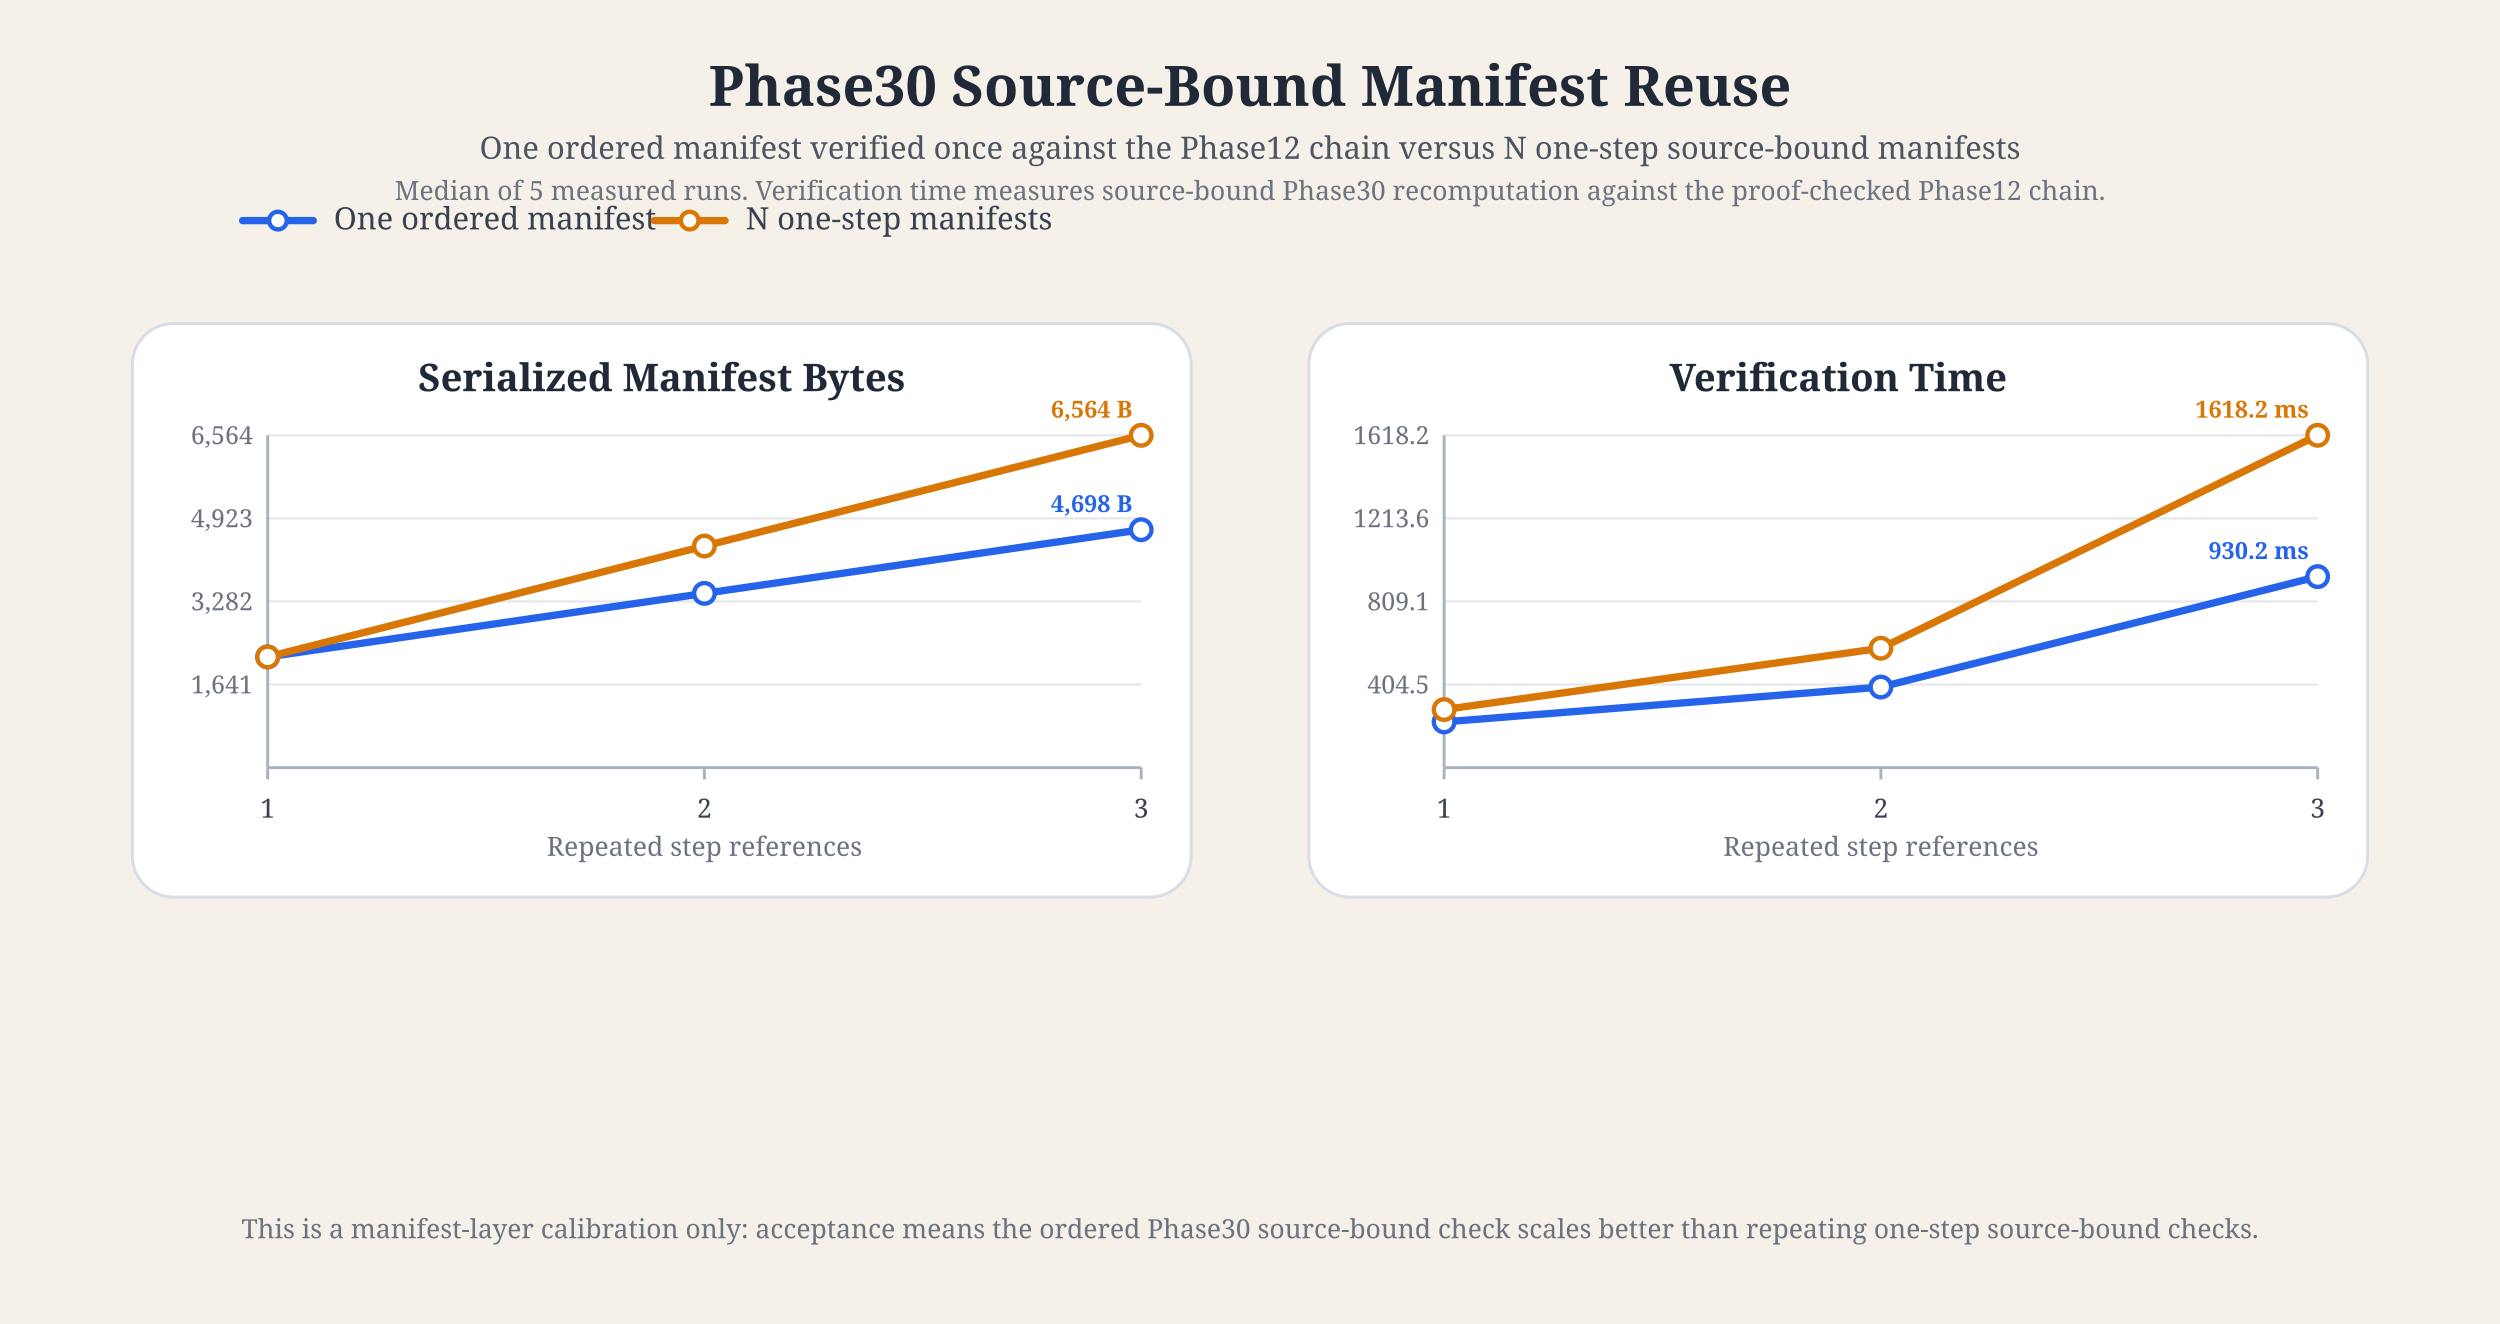
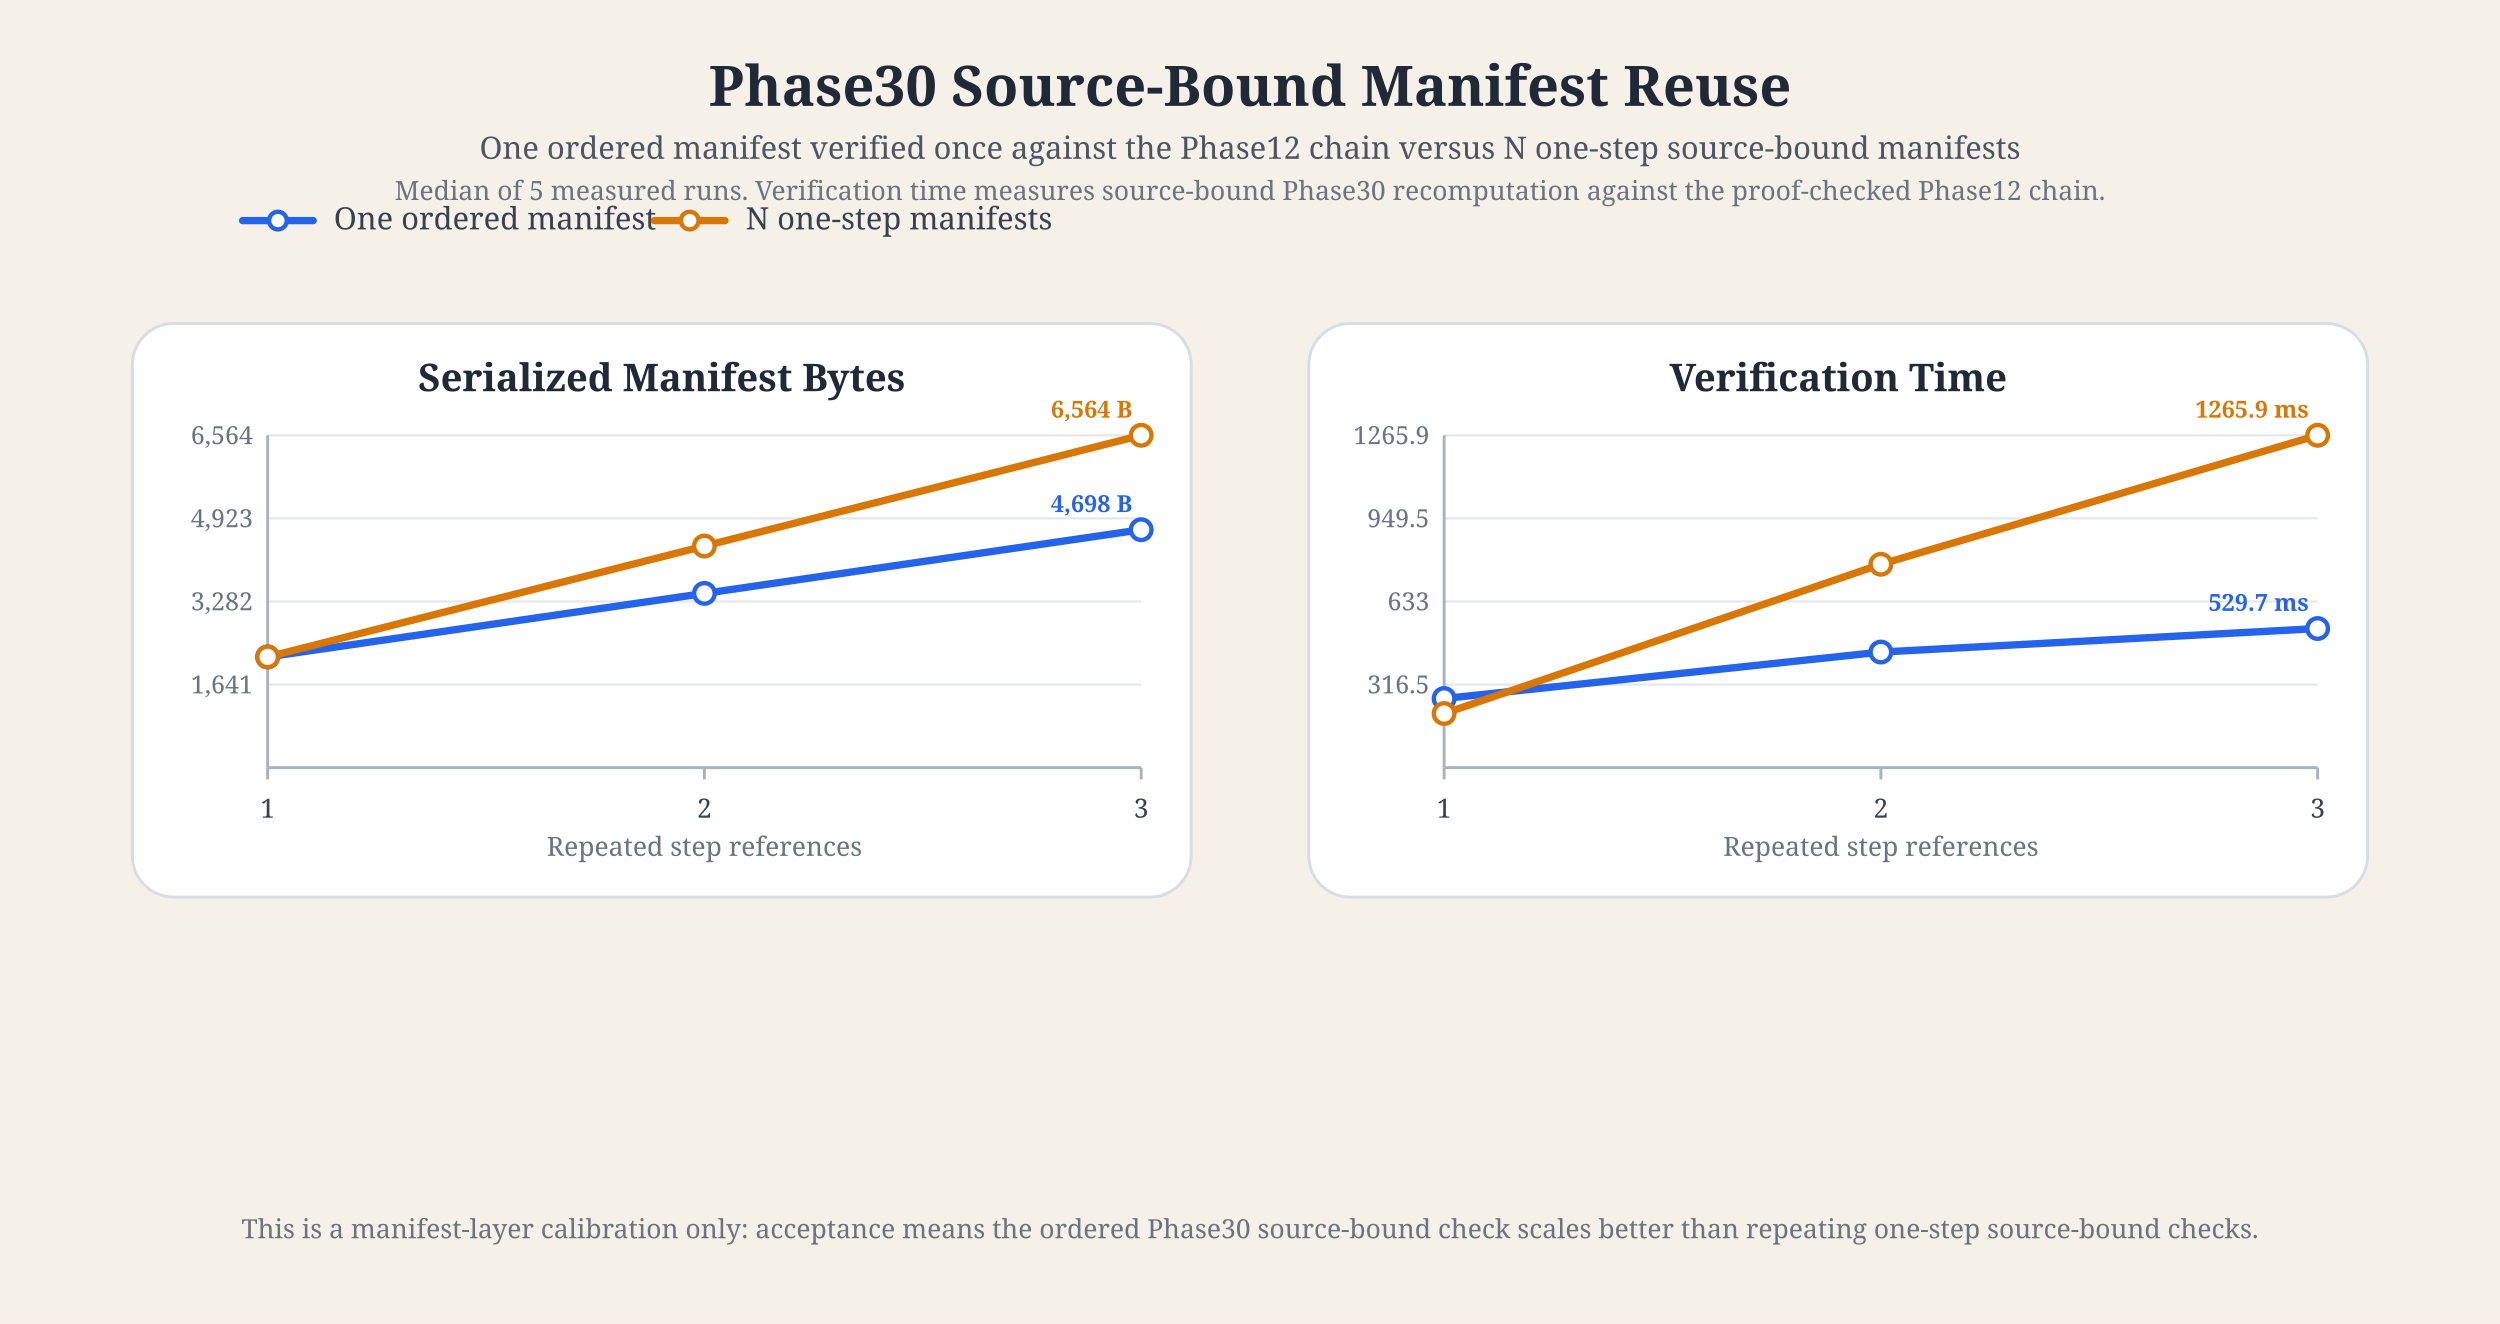
<svg xmlns="http://www.w3.org/2000/svg" width="1700" height="900" viewBox="0 0 1700 900">
  <rect width="100%" height="100%" fill="#F5F1E8" />
  <text x="850.0" y="72.0" text-anchor="middle" font-family="STIX Two Text, Georgia, serif" font-size="38" font-weight="700" fill="#1F2937">Phase30 Source-Bound Manifest Reuse</text>
  <text x="850.0" y="108.0" text-anchor="middle" font-family="STIX Two Text, Georgia, serif" font-size="21" font-weight="400" fill="#4B5563">One ordered manifest verified once against the Phase12 chain versus N one-step source-bound manifests</text>
  <text x="850.0" y="136.0" text-anchor="middle" font-family="STIX Two Text, Georgia, serif" font-size="18" font-weight="400" fill="#6B7280">Median of 5 measured runs. Verification time measures source-bound Phase30 recomputation against the proof-checked Phase12 chain.</text>
  <line x1="165" y1="150" x2="213" y2="150" stroke="#2563EB" stroke-width="5" stroke-linecap="round" />
  <circle cx="189" cy="150" r="6" fill="white" stroke="#2563EB" stroke-width="3" />
  <text x="227.0" y="156.0" text-anchor="start" font-family="STIX Two Text, Georgia, serif" font-size="21" font-weight="400" fill="#374151">One ordered manifest</text>
  <line x1="445" y1="150" x2="493" y2="150" stroke="#D97706" stroke-width="5" stroke-linecap="round" />
  <circle cx="469" cy="150" r="6" fill="white" stroke="#D97706" stroke-width="3" />
  <text x="507.0" y="156.0" text-anchor="start" font-family="STIX Two Text, Georgia, serif" font-size="21" font-weight="400" fill="#374151">N one-step manifests</text>
  <rect x="90" y="220" width="720" height="390" rx="28" fill="white" stroke="#D7DDE6" stroke-width="2" />
  <text x="450.0" y="266.0" text-anchor="middle" font-family="STIX Two Text, Georgia, serif" font-size="26" font-weight="600" fill="#1F2937">Serialized Manifest Bytes</text>
  <line x1="182" y1="465.5" x2="776" y2="465.5" stroke="#E5E7EB" stroke-width="1.5" />
  <text x="172.0" y="471.5" text-anchor="end" font-family="STIX Two Text, Georgia, serif" font-size="17" font-weight="400" fill="#6B7280">1,641</text>
  <line x1="182" y1="409.0" x2="776" y2="409.0" stroke="#E5E7EB" stroke-width="1.5" />
  <text x="172.0" y="415.0" text-anchor="end" font-family="STIX Two Text, Georgia, serif" font-size="17" font-weight="400" fill="#6B7280">3,282</text>
  <line x1="182" y1="352.5" x2="776" y2="352.5" stroke="#E5E7EB" stroke-width="1.5" />
  <text x="172.0" y="358.5" text-anchor="end" font-family="STIX Two Text, Georgia, serif" font-size="17" font-weight="400" fill="#6B7280">4,923</text>
  <line x1="182" y1="296.0" x2="776" y2="296.0" stroke="#E5E7EB" stroke-width="1.5" />
  <text x="172.0" y="302.0" text-anchor="end" font-family="STIX Two Text, Georgia, serif" font-size="17" font-weight="400" fill="#6B7280">6,564</text>
  <line x1="182" y1="522" x2="776" y2="522" stroke="#A9B3C0" stroke-width="2" />
  <line x1="182" y1="296" x2="182" y2="522" stroke="#A9B3C0" stroke-width="2" />
  <line x1="182.0" y1="522" x2="182.0" y2="530" stroke="#A9B3C0" stroke-width="2" />
  <text x="182.0" y="556.0" text-anchor="middle" font-family="STIX Two Text, Georgia, serif" font-size="18" font-weight="400" fill="#374151">1</text>
  <line x1="479.0" y1="522" x2="479.0" y2="530" stroke="#A9B3C0" stroke-width="2" />
  <text x="479.0" y="556.0" text-anchor="middle" font-family="STIX Two Text, Georgia, serif" font-size="18" font-weight="400" fill="#374151">2</text>
  <line x1="776.0" y1="522" x2="776.0" y2="530" stroke="#A9B3C0" stroke-width="2" />
  <text x="776.0" y="556.0" text-anchor="middle" font-family="STIX Two Text, Georgia, serif" font-size="18" font-weight="400" fill="#374151">3</text>
  <text x="479.0" y="582.0" text-anchor="middle" font-family="STIX Two Text, Georgia, serif" font-size="18" font-weight="400" fill="#6B7280">Repeated step references</text>
  <path d="M 182.0 446.7 L 479.0 403.5 L 776.0 360.2" fill="none" stroke="#2563EB" stroke-width="5" stroke-linecap="round" stroke-linejoin="round" />
  <circle cx="182.0" cy="446.7" r="7" fill="white" stroke="#2563EB" stroke-width="3" />
  <circle cx="479.0" cy="403.5" r="7" fill="white" stroke="#2563EB" stroke-width="3" />
  <circle cx="776.0" cy="360.2" r="7" fill="white" stroke="#2563EB" stroke-width="3" />
  <text x="770.0" y="348.2" text-anchor="end" font-family="STIX Two Text, Georgia, serif" font-size="16" font-weight="600" fill="#2563EB">4,698 B</text>
  <path d="M 182.0 446.7 L 479.0 371.3 L 776.0 296.0" fill="none" stroke="#D97706" stroke-width="5" stroke-linecap="round" stroke-linejoin="round" />
  <circle cx="182.0" cy="446.7" r="7" fill="white" stroke="#D97706" stroke-width="3" />
  <circle cx="479.0" cy="371.3" r="7" fill="white" stroke="#D97706" stroke-width="3" />
  <circle cx="776.0" cy="296.0" r="7" fill="white" stroke="#D97706" stroke-width="3" />
  <text x="770.0" y="284.0" text-anchor="end" font-family="STIX Two Text, Georgia, serif" font-size="16" font-weight="600" fill="#D97706">6,564 B</text>
  <rect x="890" y="220" width="720" height="390" rx="28" fill="white" stroke="#D7DDE6" stroke-width="2" />
  <text x="1250.0" y="266.0" text-anchor="middle" font-family="STIX Two Text, Georgia, serif" font-size="26" font-weight="600" fill="#1F2937">Verification Time</text>
  <line x1="982" y1="465.5" x2="1576" y2="465.5" stroke="#E5E7EB" stroke-width="1.5" />
-   <text x="972.0" y="471.5" text-anchor="end" font-family="STIX Two Text, Georgia, serif" font-size="17" font-weight="400" fill="#6B7280">404.5</text>
+   <text x="972.0" y="471.5" text-anchor="end" font-family="STIX Two Text, Georgia, serif" font-size="17" font-weight="400" fill="#6B7280">316.5</text>
  <line x1="982" y1="409.0" x2="1576" y2="409.0" stroke="#E5E7EB" stroke-width="1.5" />
-   <text x="972.0" y="415.0" text-anchor="end" font-family="STIX Two Text, Georgia, serif" font-size="17" font-weight="400" fill="#6B7280">809.1</text>
+   <text x="972.0" y="415.0" text-anchor="end" font-family="STIX Two Text, Georgia, serif" font-size="17" font-weight="400" fill="#6B7280">633</text>
  <line x1="982" y1="352.5" x2="1576" y2="352.5" stroke="#E5E7EB" stroke-width="1.5" />
-   <text x="972.0" y="358.5" text-anchor="end" font-family="STIX Two Text, Georgia, serif" font-size="17" font-weight="400" fill="#6B7280">1213.6</text>
+   <text x="972.0" y="358.5" text-anchor="end" font-family="STIX Two Text, Georgia, serif" font-size="17" font-weight="400" fill="#6B7280">949.5</text>
  <line x1="982" y1="296.0" x2="1576" y2="296.0" stroke="#E5E7EB" stroke-width="1.5" />
-   <text x="972.0" y="302.0" text-anchor="end" font-family="STIX Two Text, Georgia, serif" font-size="17" font-weight="400" fill="#6B7280">1618.2</text>
+   <text x="972.0" y="302.0" text-anchor="end" font-family="STIX Two Text, Georgia, serif" font-size="17" font-weight="400" fill="#6B7280">1265.9</text>
  <line x1="982" y1="522" x2="1576" y2="522" stroke="#A9B3C0" stroke-width="2" />
  <line x1="982" y1="296" x2="982" y2="522" stroke="#A9B3C0" stroke-width="2" />
  <line x1="982.0" y1="522" x2="982.0" y2="530" stroke="#A9B3C0" stroke-width="2" />
  <text x="982.0" y="556.0" text-anchor="middle" font-family="STIX Two Text, Georgia, serif" font-size="18" font-weight="400" fill="#374151">1</text>
  <line x1="1279.0" y1="522" x2="1279.0" y2="530" stroke="#A9B3C0" stroke-width="2" />
  <text x="1279.0" y="556.0" text-anchor="middle" font-family="STIX Two Text, Georgia, serif" font-size="18" font-weight="400" fill="#374151">2</text>
  <line x1="1576.0" y1="522" x2="1576.0" y2="530" stroke="#A9B3C0" stroke-width="2" />
  <text x="1576.0" y="556.0" text-anchor="middle" font-family="STIX Two Text, Georgia, serif" font-size="18" font-weight="400" fill="#374151">3</text>
  <text x="1279.0" y="582.0" text-anchor="middle" font-family="STIX Two Text, Georgia, serif" font-size="18" font-weight="400" fill="#6B7280">Repeated step references</text>
-   <path d="M 982.0 490.9 L 1279.0 467.2 L 1576.0 392.1" fill="none" stroke="#2563EB" stroke-width="5" stroke-linecap="round" stroke-linejoin="round" />
-   <circle cx="982.0" cy="490.9" r="7" fill="white" stroke="#2563EB" stroke-width="3" />
-   <circle cx="1279.0" cy="467.2" r="7" fill="white" stroke="#2563EB" stroke-width="3" />
-   <circle cx="1576.0" cy="392.1" r="7" fill="white" stroke="#2563EB" stroke-width="3" />
-   <text x="1570.0" y="380.1" text-anchor="end" font-family="STIX Two Text, Georgia, serif" font-size="16" font-weight="600" fill="#2563EB">930.2 ms</text>
-   <path d="M 982.0 482.5 L 1279.0 440.8 L 1576.0 296.0" fill="none" stroke="#D97706" stroke-width="5" stroke-linecap="round" stroke-linejoin="round" />
-   <circle cx="982.0" cy="482.5" r="7" fill="white" stroke="#D97706" stroke-width="3" />
-   <circle cx="1279.0" cy="440.8" r="7" fill="white" stroke="#D97706" stroke-width="3" />
+   <path d="M 982.0 475.0 L 1279.0 443.4 L 1576.0 427.4" fill="none" stroke="#2563EB" stroke-width="5" stroke-linecap="round" stroke-linejoin="round" />
+   <circle cx="982.0" cy="475.0" r="7" fill="white" stroke="#2563EB" stroke-width="3" />
+   <circle cx="1279.0" cy="443.4" r="7" fill="white" stroke="#2563EB" stroke-width="3" />
+   <circle cx="1576.0" cy="427.4" r="7" fill="white" stroke="#2563EB" stroke-width="3" />
+   <text x="1570.0" y="415.4" text-anchor="end" font-family="STIX Two Text, Georgia, serif" font-size="16" font-weight="600" fill="#2563EB">529.7 ms</text>
+   <path d="M 982.0 485.2 L 1279.0 383.7 L 1576.0 296.0" fill="none" stroke="#D97706" stroke-width="5" stroke-linecap="round" stroke-linejoin="round" />
+   <circle cx="982.0" cy="485.2" r="7" fill="white" stroke="#D97706" stroke-width="3" />
+   <circle cx="1279.0" cy="383.7" r="7" fill="white" stroke="#D97706" stroke-width="3" />
  <circle cx="1576.0" cy="296.0" r="7" fill="white" stroke="#D97706" stroke-width="3" />
-   <text x="1570.0" y="284.0" text-anchor="end" font-family="STIX Two Text, Georgia, serif" font-size="16" font-weight="600" fill="#D97706">1618.2 ms</text>
+   <text x="1570.0" y="284.0" text-anchor="end" font-family="STIX Two Text, Georgia, serif" font-size="16" font-weight="600" fill="#D97706">1265.9 ms</text>
  <text x="850.0" y="842.0" text-anchor="middle" font-family="STIX Two Text, Georgia, serif" font-size="18" font-weight="400" fill="#6B7280">This is a manifest-layer calibration only: acceptance means the ordered Phase30 source-bound check scales better than repeating one-step source-bound checks.</text>
</svg>
